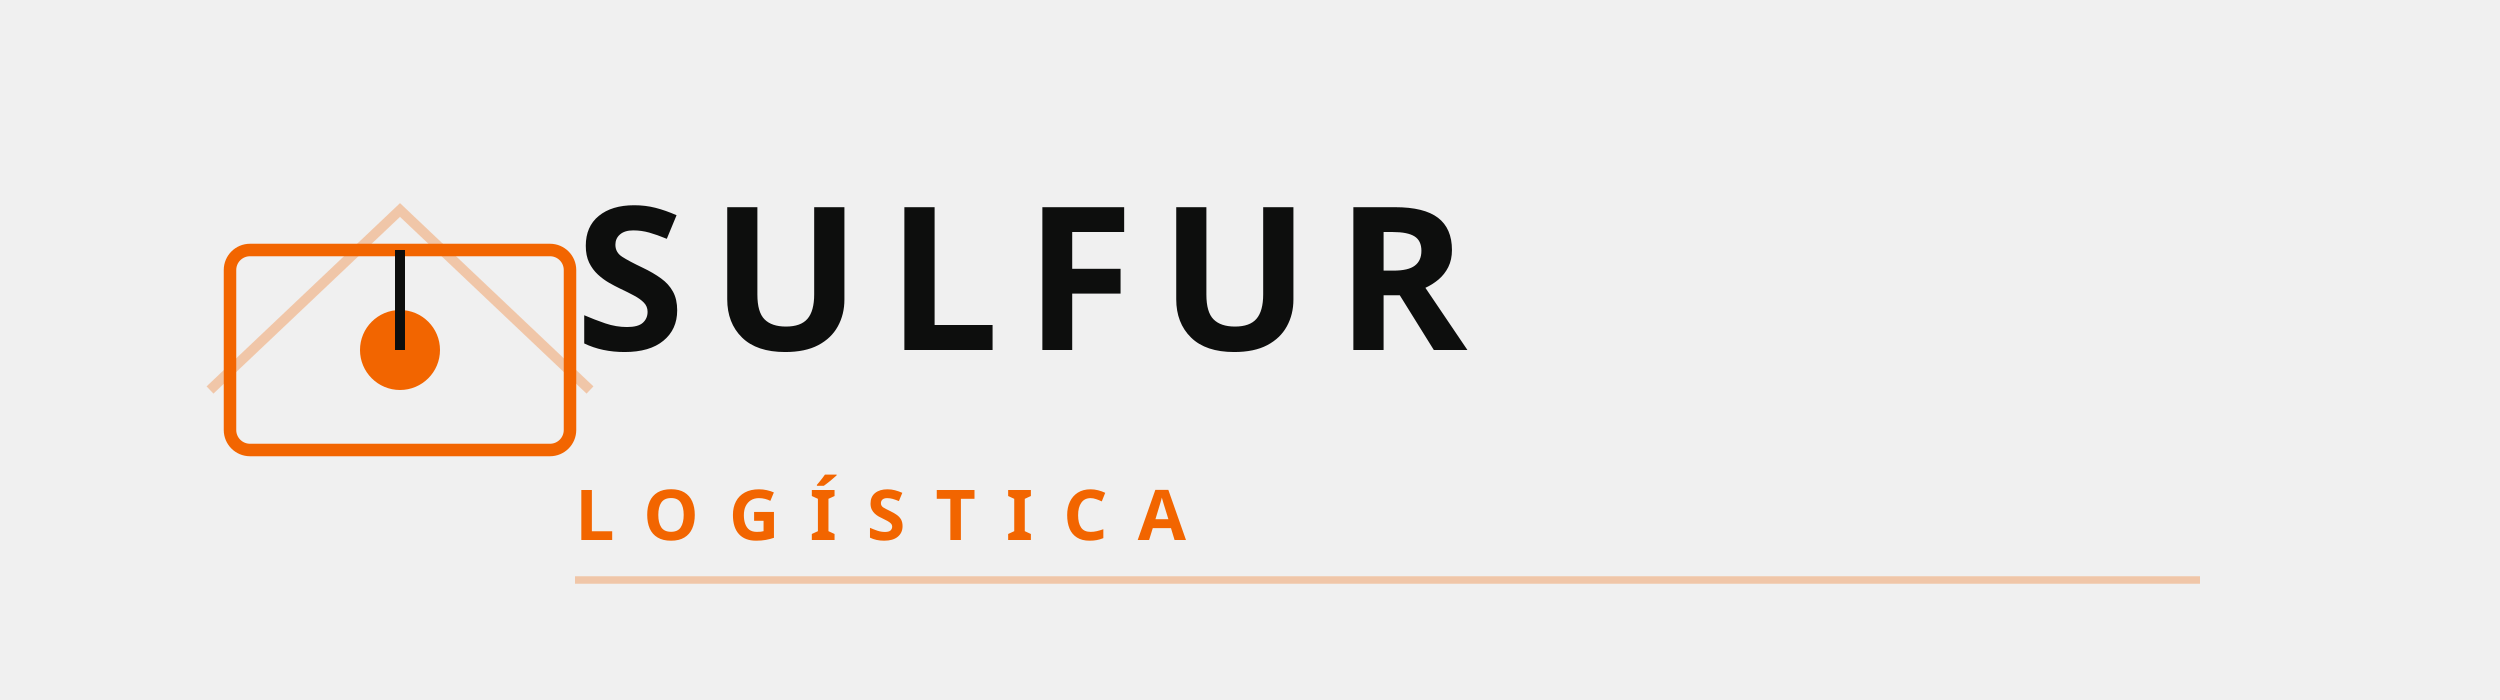
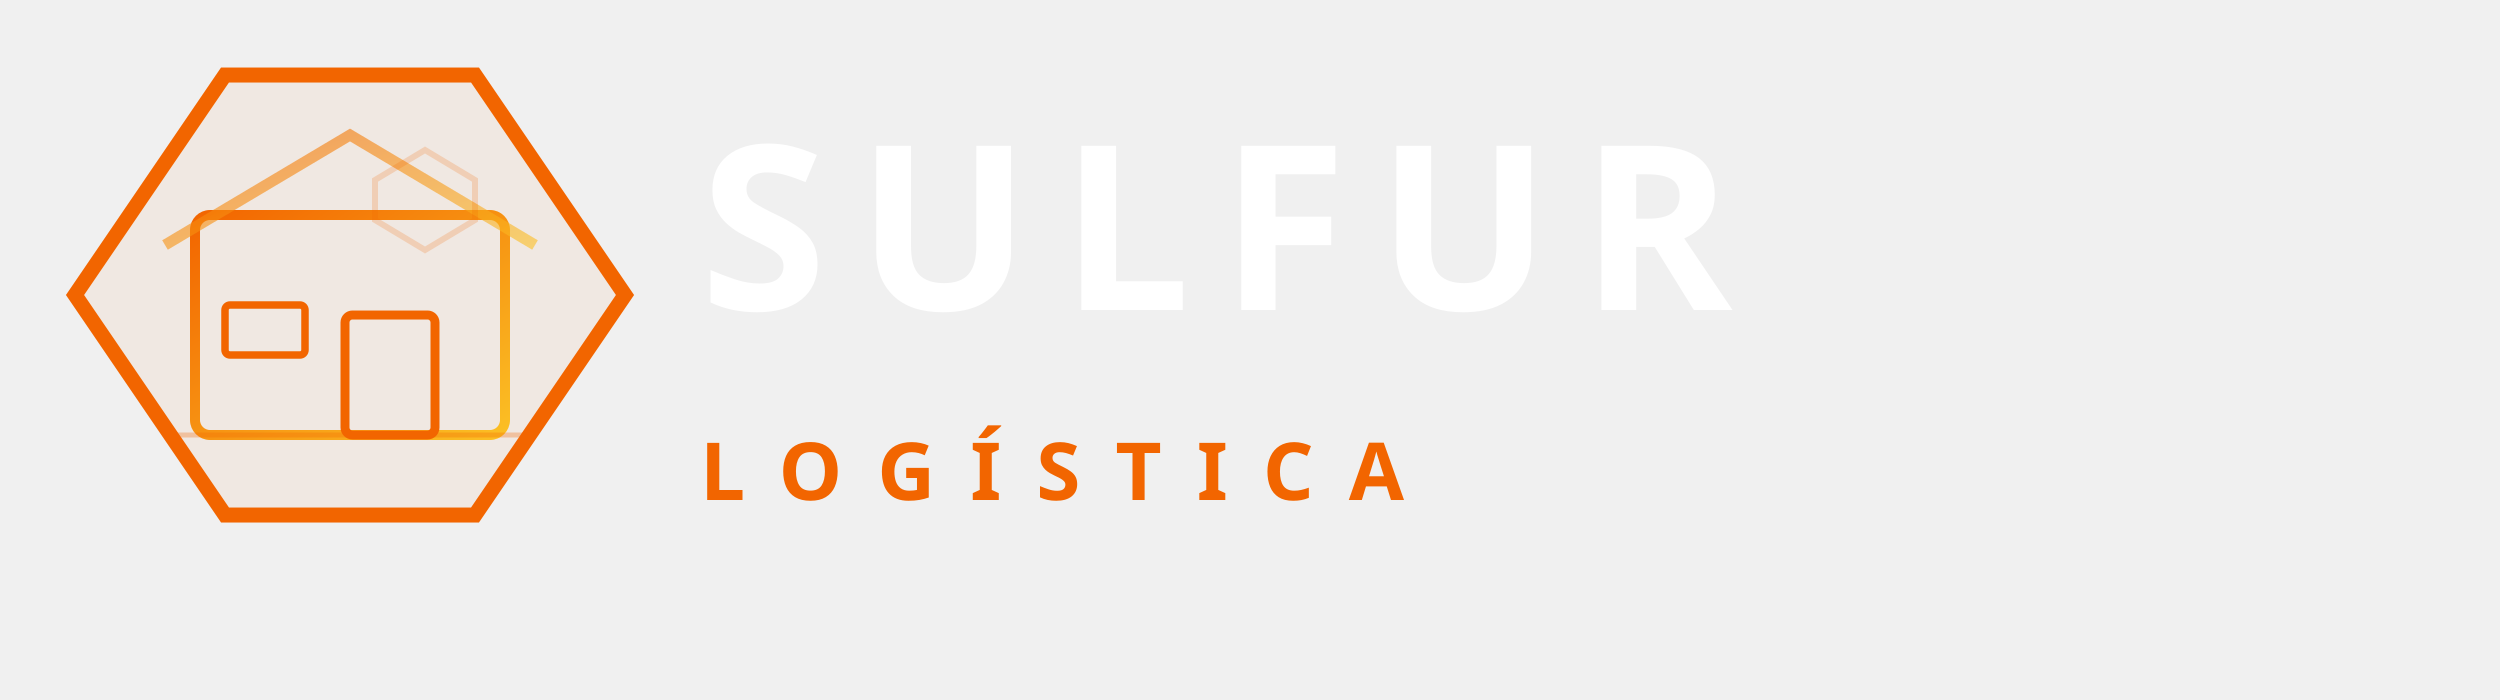
<svg xmlns="http://www.w3.org/2000/svg" viewBox="0 0 500 140" fill="none">
  <defs>
    <linearGradient id="sg" x1="0" y1="0" x2="1" y2="1">
      <stop offset="0%" stop-color="#F26500" />
-       <stop offset="100%" stop-color="#F26500" />
+       <stop offset="100%" stop-color="#FBBF24" />
    </linearGradient>
  </defs>
-   <g transform="translate(30, 20)">
-     <rect x="16" y="30" width="68" height="40" rx="4" stroke="#F26500" stroke-width="2.5" fill="none" />
-     <path d="M12 58 L50 22 L88 58" stroke="#F26500" stroke-width="2" fill="none" opacity="0.3" />
-     <circle cx="50" cy="50" r="8" fill="#F26500" />
-     <line x1="50" y1="50" x2="50" y2="30" stroke="#0d0e0d" stroke-width="2" />
+   <g transform="translate(15, 15)">
+     <polygon points="80,0 110,44 80,88 30,88 0,44 30,0" stroke="#F26500" stroke-width="3" fill="rgba(242,101,0,0.06)" />
+     <rect x="24" y="28" width="62" height="44" rx="3" stroke="url(#sg)" stroke-width="2" fill="none" />
+     <path d="M18 34 L55 12 L92 34" stroke="url(#sg)" stroke-width="2.2" fill="none" opacity="0.6" />
+     <rect x="54" y="48" width="18" height="24" rx="1.5" stroke="#F26500" stroke-width="1.8" fill="none" />
+     <rect x="30" y="46" width="16" height="10" rx="1" stroke="#F26500" stroke-width="1.5" fill="none" />
+     <line x1="20" y1="72" x2="90" y2="72" stroke="#F26500" stroke-width="1" opacity="0.3" />
+     <polygon points="70,15 80,21 80,29 70,35 60,29 60,21" stroke="#F26500" stroke-width="1.2" fill="none" opacity="0.2" />
  </g>
-   <text x="115" y="70" font-family="'Maven Pro','Segoe UI',sans-serif" font-size="40" font-weight="900" fill="#0d0e0d" letter-spacing="5">SULFUR</text>
-   <text x="115" y="108" font-family="'Maven Pro','Segoe UI',sans-serif" font-size="14" font-weight="700" fill="#F26500" letter-spacing="6">LOGÍSTICA</text>
-   <line x1="115" y1="116" x2="440" y2="116" stroke="#F26500" stroke-width="1.5" opacity="0.3" />
+   <text x="140" y="62" font-family="'Maven Pro','Segoe UI',sans-serif" font-size="46" font-weight="900" fill="white" letter-spacing="6">SULFUR</text>
+   <text x="140" y="100" font-family="'Maven Pro','Segoe UI',sans-serif" font-size="16" font-weight="700" fill="#F26500" letter-spacing="7">LOGÍSTICA</text>
+   <line x1="140" y1="112" x2="480" y2="112" stroke="url(#sg)" stroke-width="2" opacity="0.35" />
</svg>
